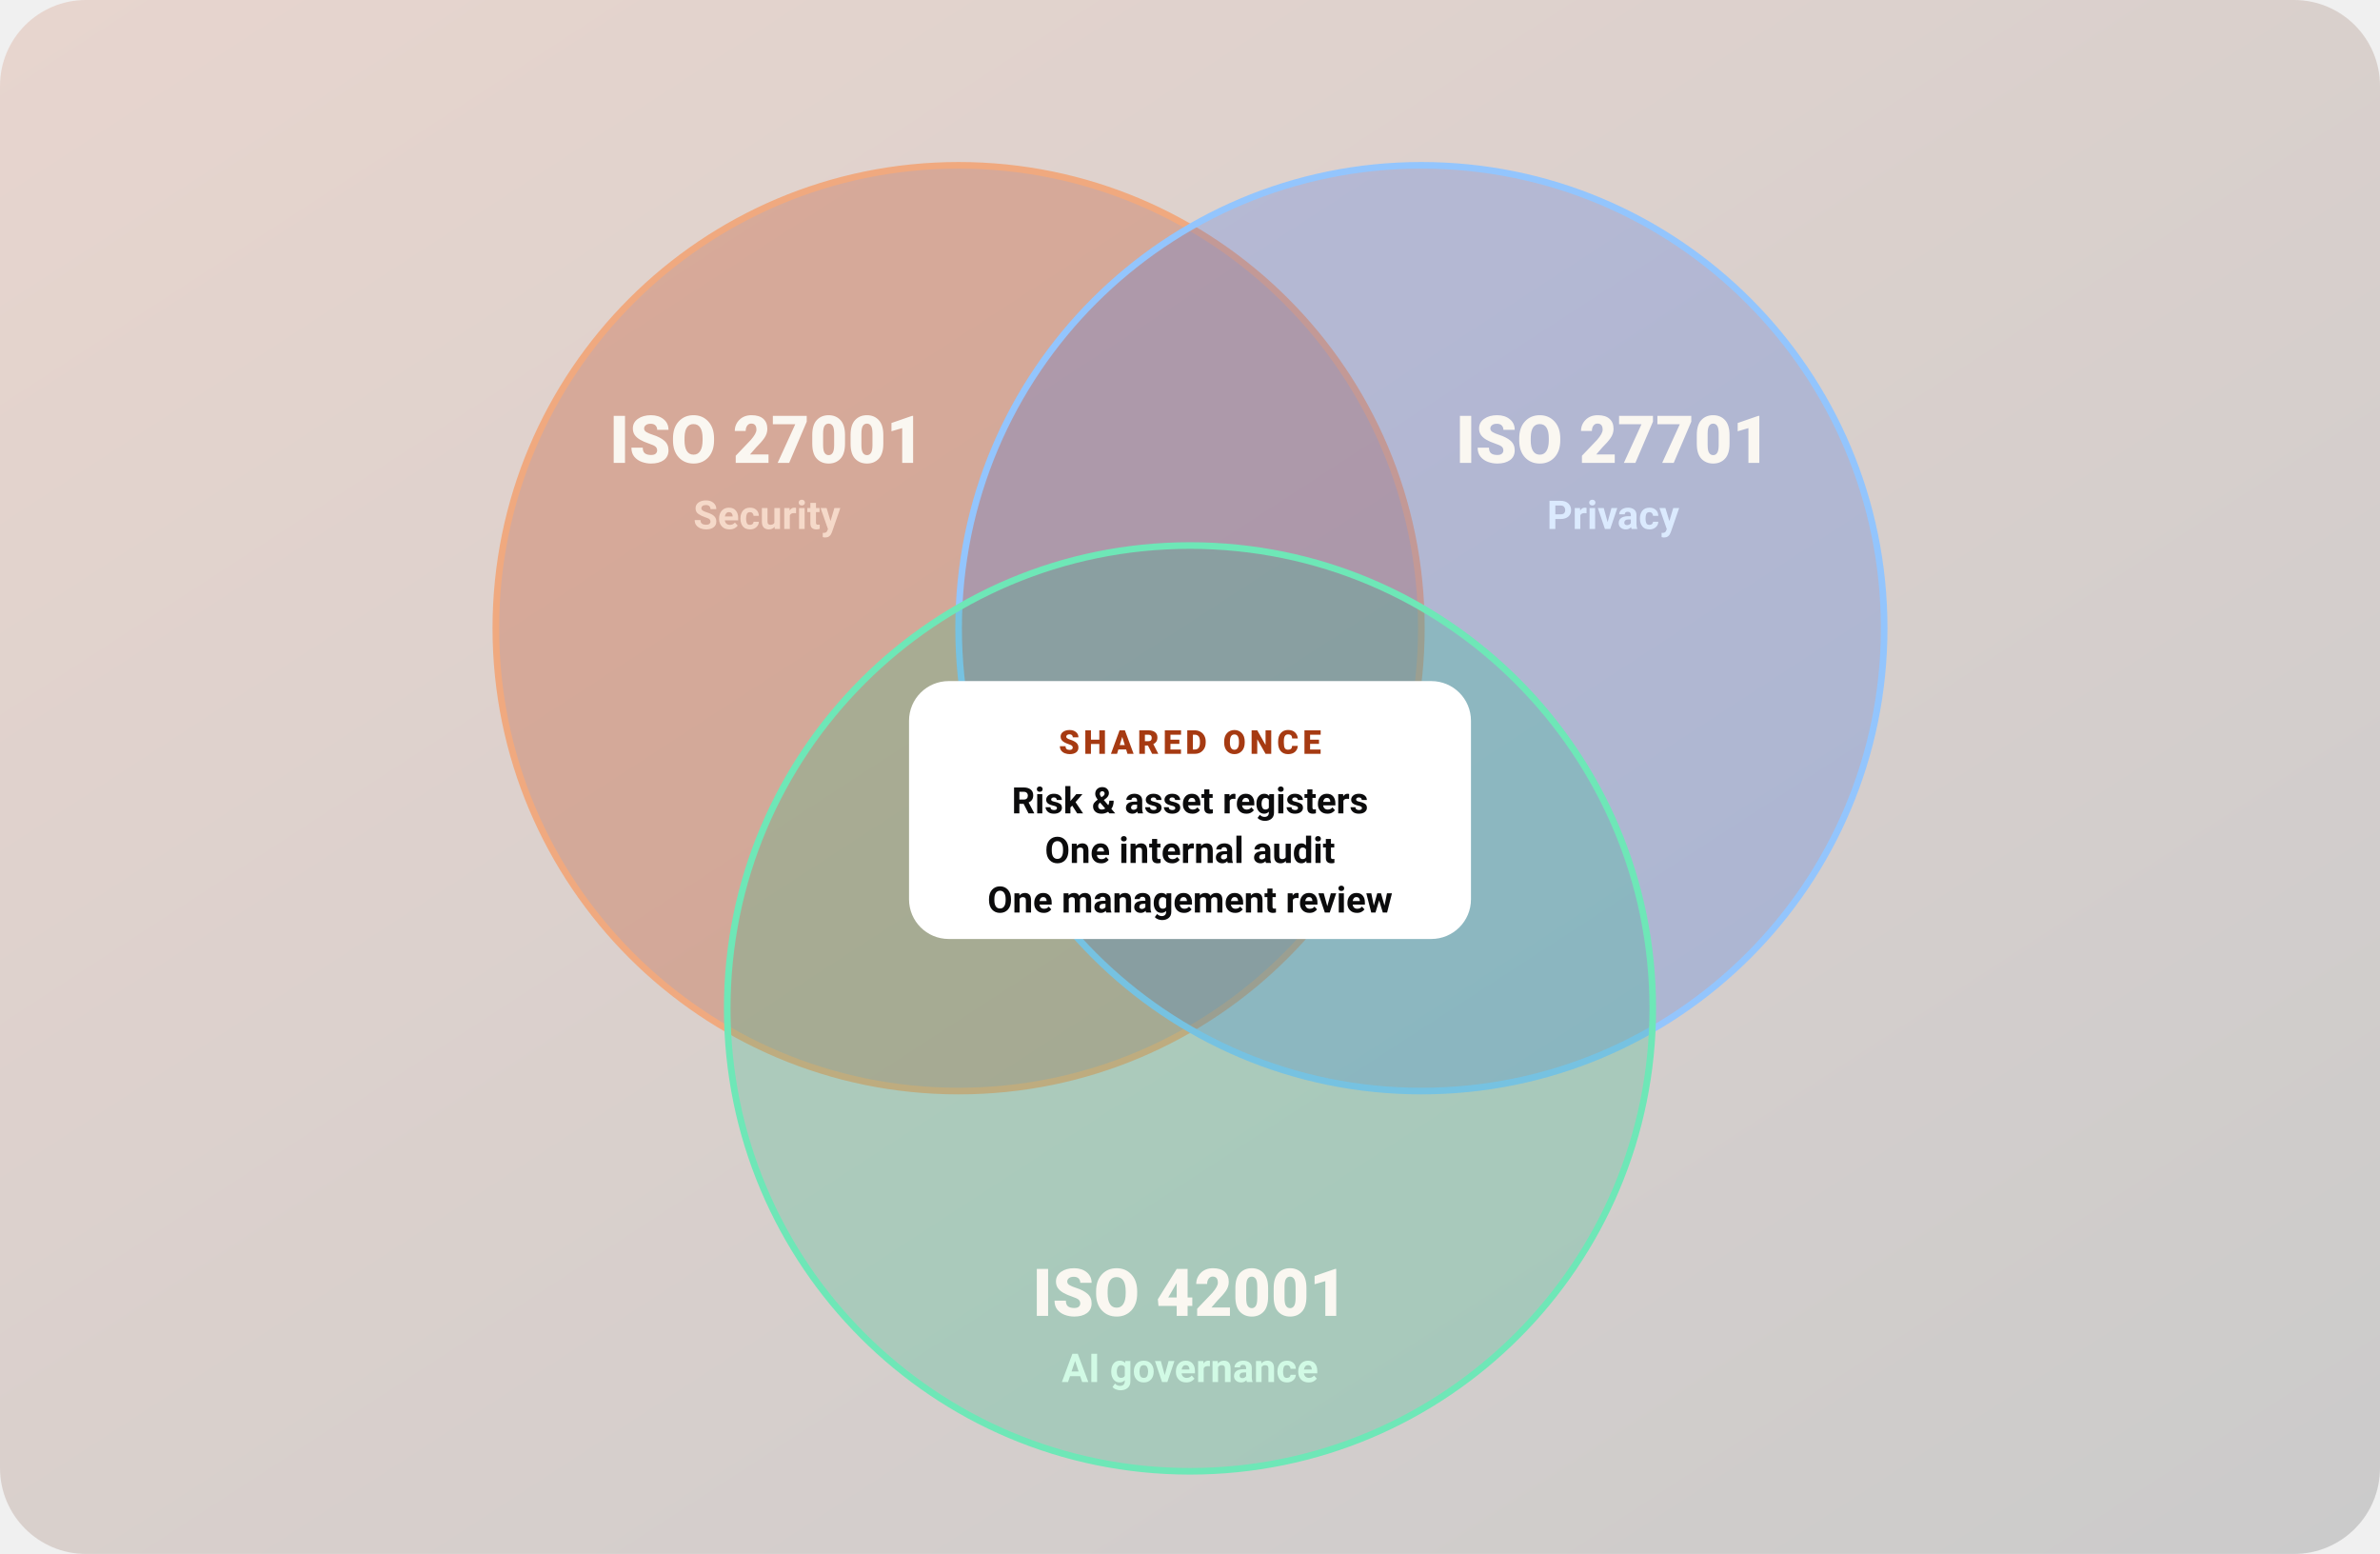
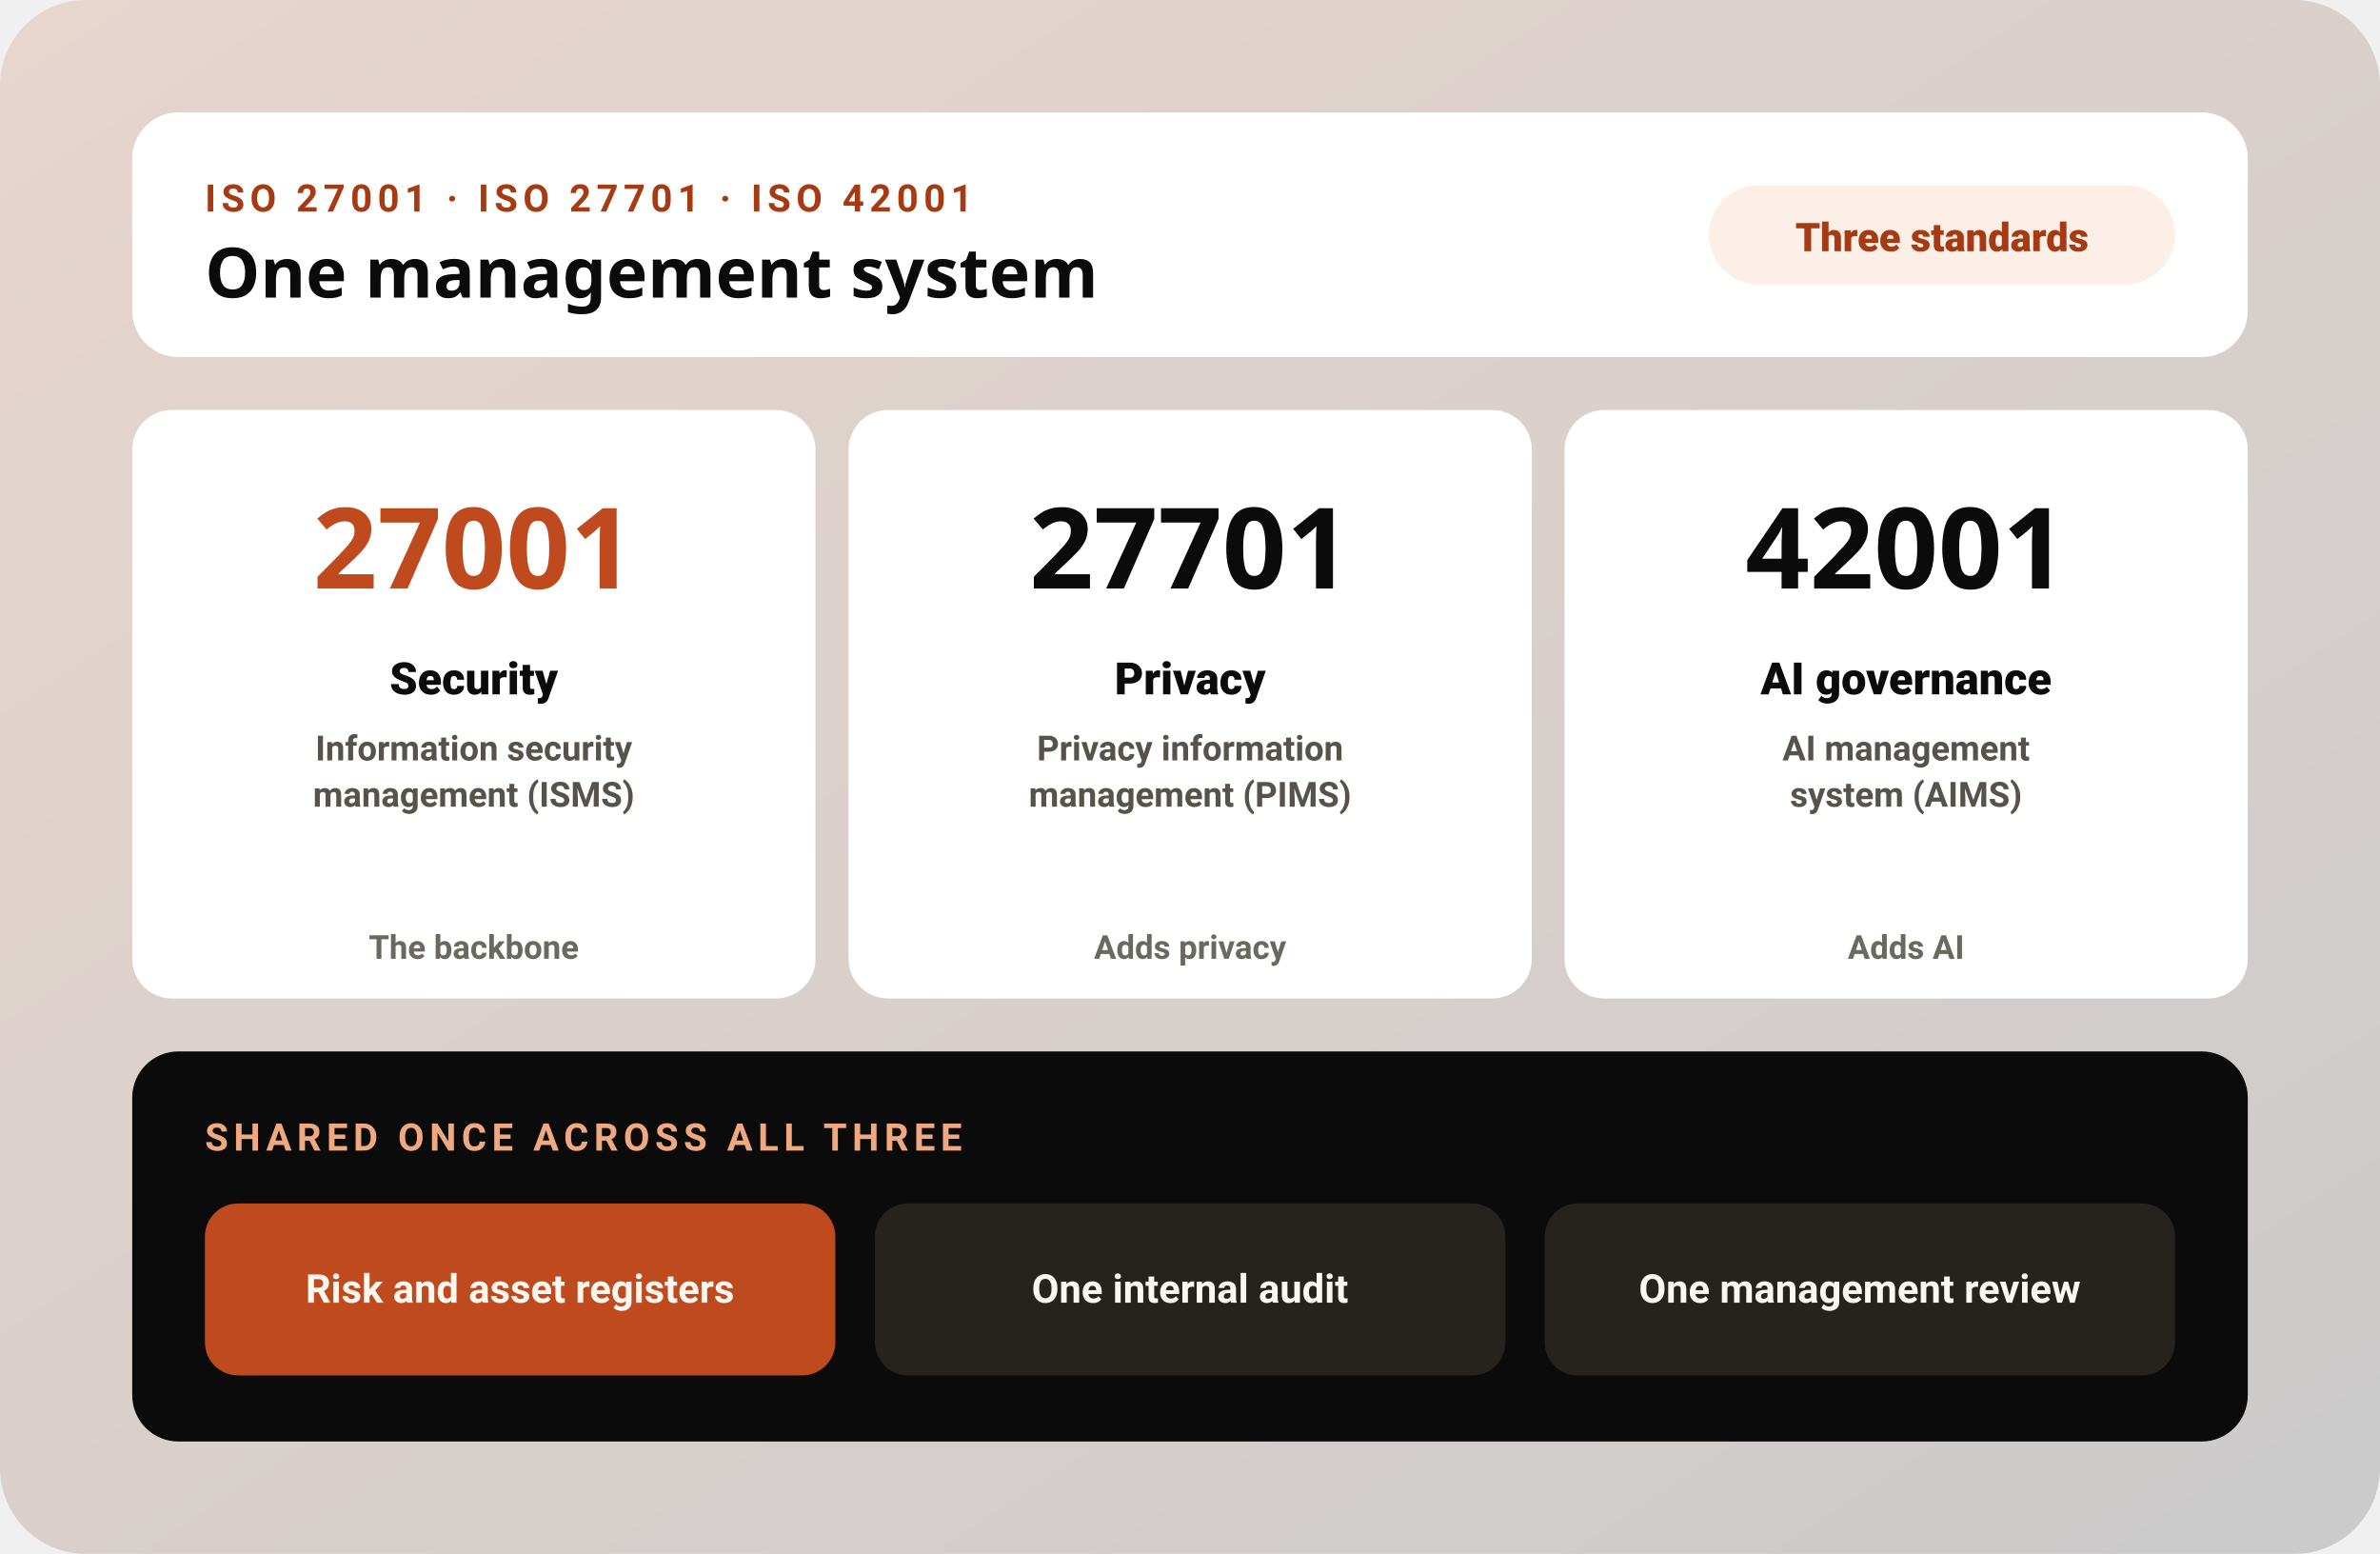
<svg xmlns="http://www.w3.org/2000/svg" viewBox="0 0 720 470" font-family="Manrope, system-ui, -apple-system, Segoe UI, Roboto, sans-serif">
  <defs>
    <linearGradient id="g" x1="0" y1="0" x2="1" y2="1">
      <stop offset="0" stop-color="#BE4A1E" stop-opacity=".16" />
      <stop offset="1" stop-color="#0B0B0C" stop-opacity=".16" />
    </linearGradient>
  </defs>
  <rect width="720" height="470" rx="26" fill="url(#g)" />
-   <g style="mix-blend-mode:normal">
-     <circle cx="290" cy="190" r="140" fill="#BE4A1E" fill-opacity=".30" stroke="#F0A97F" stroke-width="2" />
-     <circle cx="430" cy="190" r="140" fill="#2563EB" fill-opacity=".22" stroke="#93C5FD" stroke-width="2" />
-     <circle cx="360" cy="305" r="140" fill="#10B981" fill-opacity=".22" stroke="#6EE7B7" stroke-width="2" />
+   <g transform="translate(40,34)">
+     <rect width="640" height="74" rx="14" fill="#fff" />
+     <text x="22" y="30" font-size="11.5" font-weight="700" fill="#A63A12" letter-spacing="1.6">ISO 27001 · ISO 27701 · ISO 42001</text>
+     <text x="22" y="56" font-family="Bricolage Grotesque, Manrope, system-ui, sans-serif" font-size="21" font-weight="700" fill="#0B0B0C">One management system</text>
+     <rect x="477" y="22" width="141" height="30" rx="15" fill="#FBEFE8" />
+     <text x="547.5" y="42" text-anchor="middle" font-size="12" font-weight="800" fill="#A63A12">Three standards</text>
  </g>
-   <g font-weight="800" fill="#FAF7F1" text-anchor="middle">
-     <text x="232" y="140" font-size="20">ISO 27001</text>
-     <text x="232" y="160" font-size="12" font-weight="600" fill="#F5D9C9">Security</text>
-     <text x="488" y="140" font-size="20">ISO 27701</text>
-     <text x="488" y="160" font-size="12" font-weight="600" fill="#DBEAFE">Privacy</text>
-     <text x="360" y="398" font-size="20">ISO 42001</text>
-     <text x="360" y="418" font-size="12" font-weight="600" fill="#D1FAE5">AI governance</text>
-   </g>
-   <g transform="translate(275,206)">
-     <rect width="170" height="78" rx="12" fill="#fff" />
-     <text x="85" y="22" text-anchor="middle" font-size="10" font-weight="800" fill="#A63A12" letter-spacing="1.2">SHARED ONCE</text>
-     <g font-size="11" font-weight="700" fill="#0B0B0C" text-anchor="middle">
-       <text x="85" y="40">Risk &amp; asset registers</text>
-       <text x="85" y="55">One internal audit</text>
-       <text x="85" y="70">One management review</text>
+   <g text-anchor="middle">
+     <g transform="translate(40.0,124)">
+       <rect width="206.7" height="178" rx="12" fill="#fff" />
+       <text x="103.333" y="54" font-family="Bricolage Grotesque, Manrope, system-ui, sans-serif" font-size="34" font-weight="700" fill="#BE4A1E">27001</text>
+       <text x="103.333" y="86" font-size="13.5" font-weight="800" fill="#0B0B0C">Security</text>
+       <text x="103.333" y="106" font-size="10.5" font-weight="600" fill="#57534B">Information security</text>
+       <text x="103.333" y="120" font-size="10.5" font-weight="600" fill="#57534B">management (ISMS)</text>
+       <text x="103.333" y="166" font-size="10" font-weight="700" fill="#6B6860">The backbone</text>
+     </g>
+     <g transform="translate(256.7,124)">
+       <rect width="206.7" height="178" rx="12" fill="#fff" />
+       <text x="103.333" y="54" font-family="Bricolage Grotesque, Manrope, system-ui, sans-serif" font-size="34" font-weight="700" fill="#0B0B0C">27701</text>
+       <text x="103.333" y="86" font-size="13.5" font-weight="800" fill="#0B0B0C">Privacy</text>
+       <text x="103.333" y="106" font-size="10.5" font-weight="600" fill="#57534B">Privacy information</text>
+       <text x="103.333" y="120" font-size="10.5" font-weight="600" fill="#57534B">management (PIMS)</text>
+       <text x="103.333" y="166" font-size="10" font-weight="700" fill="#6B6860">Adds privacy</text>
+     </g>
+     <g transform="translate(473.3,124)">
+       <rect width="206.7" height="178" rx="12" fill="#fff" />
+       <text x="103.333" y="54" font-family="Bricolage Grotesque, Manrope, system-ui, sans-serif" font-size="34" font-weight="700" fill="#0B0B0C">42001</text>
+       <text x="103.333" y="86" font-size="13.5" font-weight="800" fill="#0B0B0C">AI governance</text>
+       <text x="103.333" y="106" font-size="10.5" font-weight="600" fill="#57534B">AI management</text>
+       <text x="103.333" y="120" font-size="10.5" font-weight="600" fill="#57534B">system (AIMS)</text>
+       <text x="103.333" y="166" font-size="10" font-weight="700" fill="#6B6860">Adds AI</text>
    </g>
  </g>
+   <g transform="translate(40,318)">
+     <rect width="640" height="118" rx="14" fill="#0B0B0C" />
+     <text x="22" y="30" font-size="11.5" font-weight="700" fill="#F0A97F" letter-spacing="1.6">SHARED ONCE ACROSS ALL THREE</text>
+     <rect x="22.0" y="46" width="190.7" height="52" rx="10" fill="#BE4A1E" />
+     <text x="117.3" y="76" text-anchor="middle" font-size="12" font-weight="700" fill="#FAF7F1">Risk and asset registers</text>
+     <rect x="224.7" y="46" width="190.7" height="52" rx="10" fill="#26231F" />
+     <text x="320.0" y="76" text-anchor="middle" font-size="12" font-weight="700" fill="#FAF7F1">One internal audit</text>
+     <rect x="427.3" y="46" width="190.7" height="52" rx="10" fill="#26231F" />
+     <text x="522.6" y="76" text-anchor="middle" font-size="12" font-weight="700" fill="#FAF7F1">One management review</text>
+   </g>
</svg>
